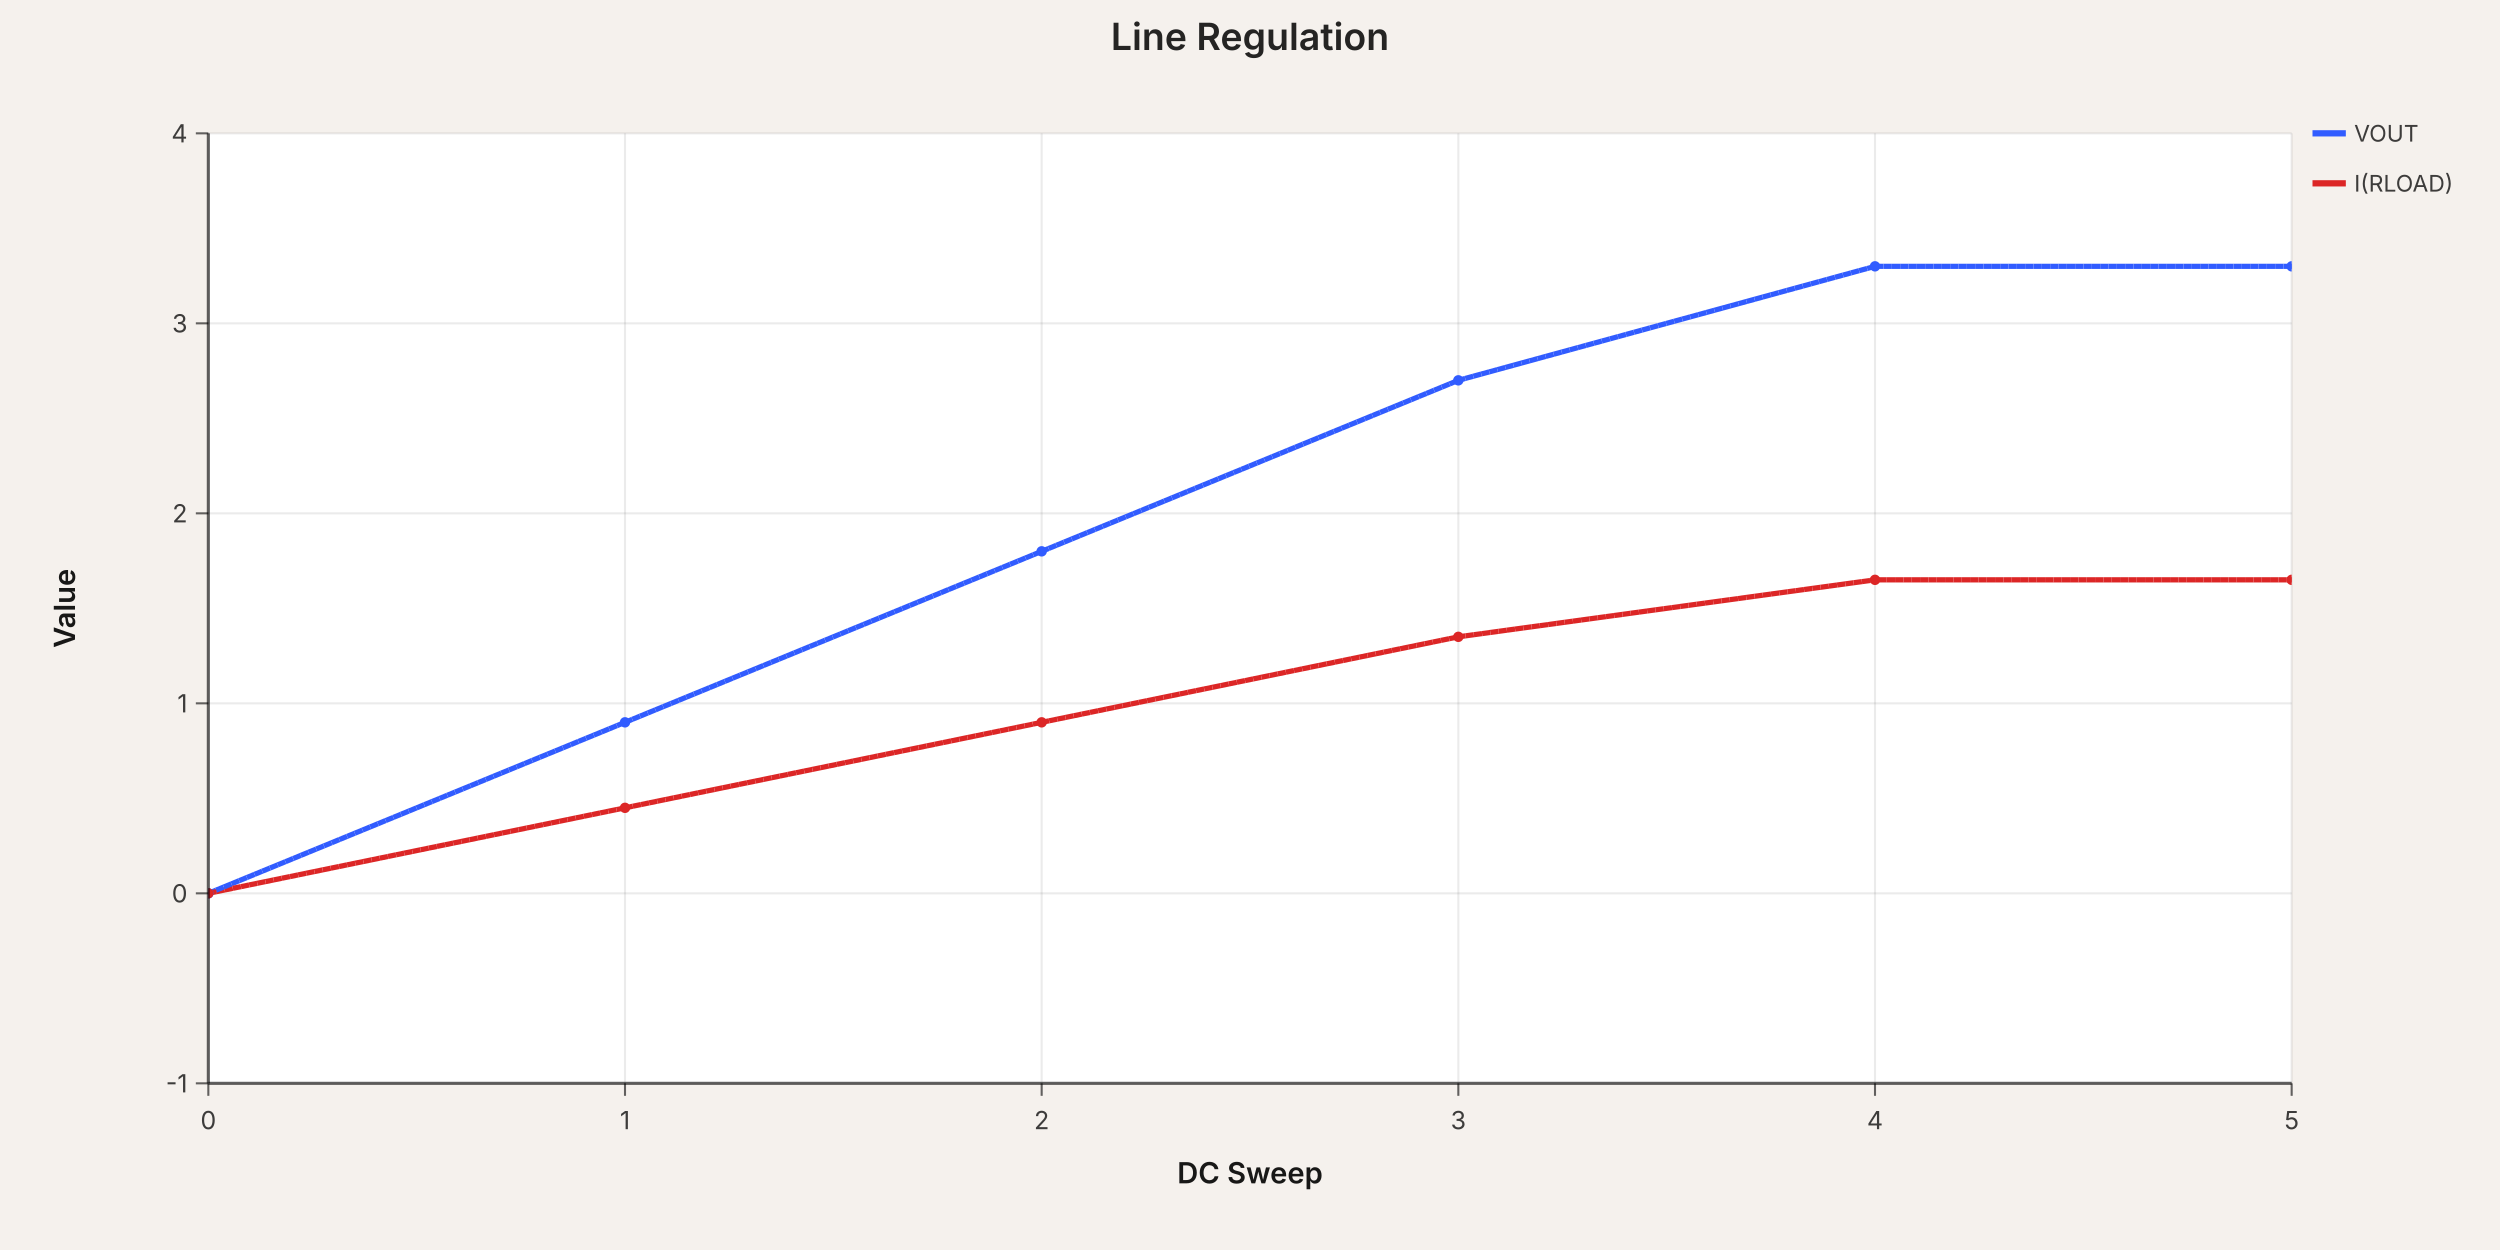
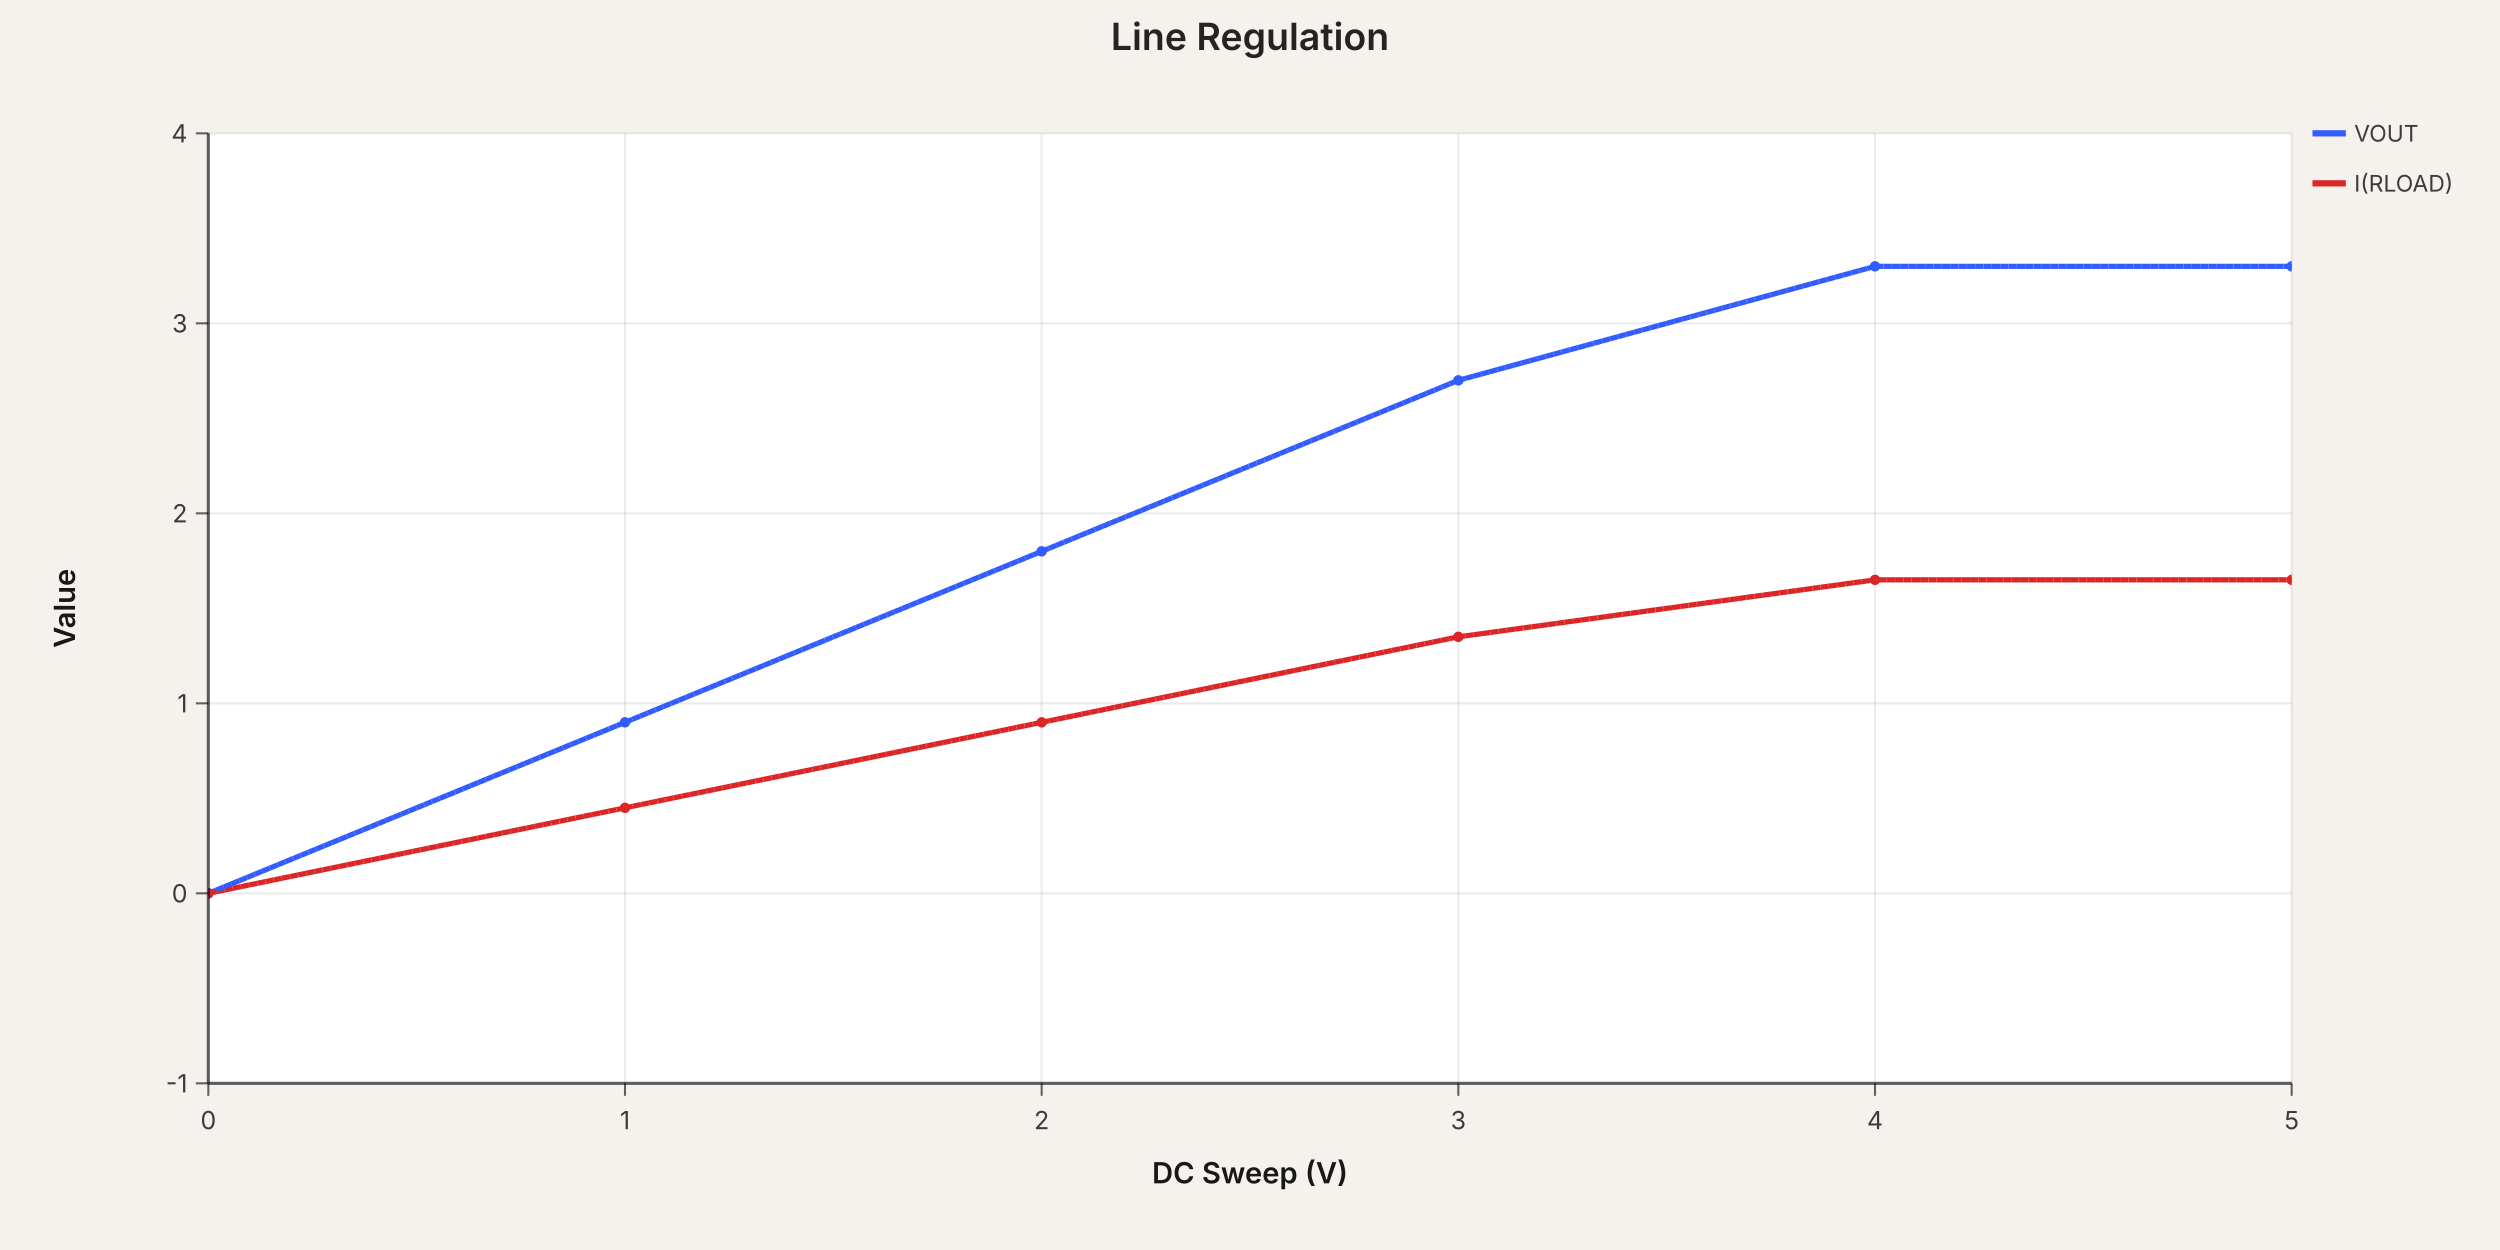
<svg xmlns="http://www.w3.org/2000/svg" width="1200" height="600" style="background-color: rgb(245, 241, 237)" viewBox="0 0 1200 600" data-simulation-experiment-id="simulation_experiment_dc_sweep" data-simulation-experiment-name="Line Regulation">
  <style>
:root { color-scheme: light; }
svg { font-family: 'Inter', 'Helvetica Neue', Arial, sans-serif; }
.background { fill: rgb(245, 241, 237); }
.plot-background { fill: #ffffff; }
.grid-line { stroke: rgba(0, 0, 0, 0.08); stroke-width: 1; }
.axis { stroke: rgba(0, 0, 0, 0.6); stroke-width: 1.5; }
.axis-tick { stroke: rgba(0, 0, 0, 0.6); stroke-width: 1; }
.axis-label { fill: rgba(0, 0, 0, 0.75); font-size: 12px; }
.axis-title { fill: rgba(0, 0, 0, 0.9); font-size: 14px; font-weight: 600; }
.legend-label { fill: rgba(0, 0, 0, 0.75); font-size: 11px; }
.legend-line { stroke-width: 3; }
.scope-channel-card { fill: #ffffff; stroke: rgba(0, 0, 0, 0.22); stroke-width: 1; }
.scope-channel-header-text { fill: #ffffff; font-size: 14px; font-weight: 700; }
.scope-channel-detail { fill: rgba(0, 0, 0, 0.42); font-size: 14px; }
.simulation-line { fill: none; stroke-width: 2.5; }
.simulation-point { stroke-width: 0; }
.chart-title { fill: rgba(0, 0, 0, 0.85); font-size: 18px; font-weight: 600; }
</style>
  <rect class="background" x="0" y="0" width="1200" height="600" />
  <defs>
    <clipPath id="simulation-graph-simulation_experiment_dc_sweep">
      <rect x="100" y="64" width="1000" height="456" />
    </clipPath>
  </defs>
  <rect class="plot-background" x="100" y="64" width="1000" height="456" />
  <g class="grid">
    <line class="grid-line grid-line-x" x1="100" y1="64" x2="100" y2="520" />
    <line class="grid-line grid-line-x" x1="300" y1="64" x2="300" y2="520" />
    <line class="grid-line grid-line-x" x1="500" y1="64" x2="500" y2="520" />
    <line class="grid-line grid-line-x" x1="700" y1="64" x2="700" y2="520" />
    <line class="grid-line grid-line-x" x1="900" y1="64" x2="900" y2="520" />
    <line class="grid-line grid-line-x" x1="1100" y1="64" x2="1100" y2="520" />
    <line class="grid-line grid-line-y" x1="100" y1="520" x2="1100" y2="520" />
    <line class="grid-line grid-line-y" x1="100" y1="428.8" x2="1100" y2="428.8" />
    <line class="grid-line grid-line-y" x1="100" y1="337.6" x2="1100" y2="337.6" />
    <line class="grid-line grid-line-y" x1="100" y1="246.4" x2="1100" y2="246.4" />
    <line class="grid-line grid-line-y" x1="100" y1="155.2" x2="1100" y2="155.2" />
    <line class="grid-line grid-line-y" x1="100" y1="64" x2="1100" y2="64" />
  </g>
  <g class="data-series">
    <path class="simulation-line" d="M 100 428.8 L 300 346.72 L 500 264.64 L 700 182.56 L 900 127.84 L 1100 127.84" stroke="#315cff" clip-path="url(#simulation-graph-simulation_experiment_dc_sweep)" data-simulation-transient-voltage-graph-id="dc_sweep_vout" stroke-dasharray="4 8" stroke-dashoffset="0" />
    <path class="simulation-line" d="M 100 428.8 L 300 387.76 L 500 346.72 L 700 305.68 L 900 278.32 L 1100 278.32" stroke="#dc2626" clip-path="url(#simulation-graph-simulation_experiment_dc_sweep)" data-simulation-transient-current-graph-id="dc_sweep_load_current" stroke-dasharray="4 8" stroke-dashoffset="4" />
    <path class="simulation-line" d="M 100 428.8 L 300 346.72 L 500 264.64 L 700 182.56 L 900 127.84 L 1100 127.84" stroke="#315cff" clip-path="url(#simulation-graph-simulation_experiment_dc_sweep)" data-simulation-transient-voltage-graph-id="dc_sweep_vout" stroke-dasharray="4 8" stroke-dashoffset="4" />
    <path class="simulation-line" d="M 100 428.8 L 300 387.76 L 500 346.72 L 700 305.68 L 900 278.32 L 1100 278.32" stroke="#dc2626" clip-path="url(#simulation-graph-simulation_experiment_dc_sweep)" data-simulation-transient-current-graph-id="dc_sweep_load_current" stroke-dasharray="4 8" stroke-dashoffset="8" />
    <path class="simulation-line" d="M 100 428.8 L 300 346.72 L 500 264.64 L 700 182.56 L 900 127.84 L 1100 127.84" stroke="#315cff" clip-path="url(#simulation-graph-simulation_experiment_dc_sweep)" data-simulation-transient-voltage-graph-id="dc_sweep_vout" stroke-dasharray="4 8" stroke-dashoffset="8" />
    <path class="simulation-line" d="M 100 428.8 L 300 387.76 L 500 346.72 L 700 305.68 L 900 278.32 L 1100 278.32" stroke="#dc2626" clip-path="url(#simulation-graph-simulation_experiment_dc_sweep)" data-simulation-transient-current-graph-id="dc_sweep_load_current" stroke-dasharray="4 8" stroke-dashoffset="0" />
    <circle class="simulation-point" cx="100" cy="428.8" r="2.5" fill="#315cff" clip-path="url(#simulation-graph-simulation_experiment_dc_sweep)" />
    <circle class="simulation-point" cx="300" cy="346.72" r="2.5" fill="#315cff" clip-path="url(#simulation-graph-simulation_experiment_dc_sweep)" />
    <circle class="simulation-point" cx="500" cy="264.64" r="2.5" fill="#315cff" clip-path="url(#simulation-graph-simulation_experiment_dc_sweep)" />
    <circle class="simulation-point" cx="700" cy="182.56" r="2.5" fill="#315cff" clip-path="url(#simulation-graph-simulation_experiment_dc_sweep)" />
    <circle class="simulation-point" cx="900" cy="127.84" r="2.5" fill="#315cff" clip-path="url(#simulation-graph-simulation_experiment_dc_sweep)" />
    <circle class="simulation-point" cx="1100" cy="127.84" r="2.5" fill="#315cff" clip-path="url(#simulation-graph-simulation_experiment_dc_sweep)" />
    <circle class="simulation-point" cx="100" cy="428.8" r="2.5" fill="#dc2626" clip-path="url(#simulation-graph-simulation_experiment_dc_sweep)" />
    <circle class="simulation-point" cx="300" cy="387.76" r="2.5" fill="#dc2626" clip-path="url(#simulation-graph-simulation_experiment_dc_sweep)" />
    <circle class="simulation-point" cx="500" cy="346.72" r="2.5" fill="#dc2626" clip-path="url(#simulation-graph-simulation_experiment_dc_sweep)" />
    <circle class="simulation-point" cx="700" cy="305.68" r="2.5" fill="#dc2626" clip-path="url(#simulation-graph-simulation_experiment_dc_sweep)" />
    <circle class="simulation-point" cx="900" cy="278.32" r="2.5" fill="#dc2626" clip-path="url(#simulation-graph-simulation_experiment_dc_sweep)" />
    <circle class="simulation-point" cx="1100" cy="278.32" r="2.5" fill="#dc2626" clip-path="url(#simulation-graph-simulation_experiment_dc_sweep)" />
  </g>
  <g class="axes">
    <line class="axis axis-x" x1="100" y1="520" x2="1100" y2="520" />
    <line class="axis axis-y" x1="100" y1="64" x2="100" y2="520" />
    <line class="axis-tick axis-tick-x" x1="100" y1="520" x2="100" y2="526" />
    <text class="axis-label axis-label-x" x="100" y="542" text-anchor="middle">0</text>
    <line class="axis-tick axis-tick-x" x1="300" y1="520" x2="300" y2="526" />
    <text class="axis-label axis-label-x" x="300" y="542" text-anchor="middle">1</text>
    <line class="axis-tick axis-tick-x" x1="500" y1="520" x2="500" y2="526" />
    <text class="axis-label axis-label-x" x="500" y="542" text-anchor="middle">2</text>
    <line class="axis-tick axis-tick-x" x1="700" y1="520" x2="700" y2="526" />
    <text class="axis-label axis-label-x" x="700" y="542" text-anchor="middle">3</text>
    <line class="axis-tick axis-tick-x" x1="900" y1="520" x2="900" y2="526" />
    <text class="axis-label axis-label-x" x="900" y="542" text-anchor="middle">4</text>
    <line class="axis-tick axis-tick-x" x1="1100" y1="520" x2="1100" y2="526" />
    <text class="axis-label axis-label-x" x="1100" y="542" text-anchor="middle">5</text>
    <line class="axis-tick axis-tick-y" x1="94" y1="520" x2="100" y2="520" />
    <text class="axis-label axis-label-y" x="90" y="520" text-anchor="end" dominant-baseline="middle">-1</text>
    <line class="axis-tick axis-tick-y" x1="94" y1="428.8" x2="100" y2="428.8" />
    <text class="axis-label axis-label-y" x="90" y="428.8" text-anchor="end" dominant-baseline="middle">0</text>
    <line class="axis-tick axis-tick-y" x1="94" y1="337.6" x2="100" y2="337.6" />
    <text class="axis-label axis-label-y" x="90" y="337.6" text-anchor="end" dominant-baseline="middle">1</text>
    <line class="axis-tick axis-tick-y" x1="94" y1="246.4" x2="100" y2="246.4" />
    <text class="axis-label axis-label-y" x="90" y="246.4" text-anchor="end" dominant-baseline="middle">2</text>
    <line class="axis-tick axis-tick-y" x1="94" y1="155.2" x2="100" y2="155.2" />
    <text class="axis-label axis-label-y" x="90" y="155.2" text-anchor="end" dominant-baseline="middle">3</text>
    <line class="axis-tick axis-tick-y" x1="94" y1="64" x2="100" y2="64" />
    <text class="axis-label axis-label-y" x="90" y="64" text-anchor="end" dominant-baseline="middle">4</text>
    <text class="axis-title axis-title-y" x="36" y="292" transform="rotate(-90 36 292)" text-anchor="middle">Value</text>
-     <text class="axis-title axis-title-x" x="600" y="568" text-anchor="middle">DC Sweep</text>
+     <text class="axis-title axis-title-x" x="600" y="568" text-anchor="middle">DC Sweep (V)</text>
  </g>
  <g class="legend">
    <g class="legend-item" transform="translate(1110 64)">
      <line class="legend-line" x1="0" y1="0" x2="16" y2="0" stroke="#315cff" />
      <text class="legend-label" x="20" y="0" dominant-baseline="middle">
        <tspan x="20" dy="0">VOUT</tspan>
      </text>
    </g>
    <g class="legend-item" transform="translate(1110 88)">
      <line class="legend-line" x1="0" y1="0" x2="16" y2="0" stroke="#dc2626" />
      <text class="legend-label" x="20" y="0" dominant-baseline="middle">
        <tspan x="20" dy="0">I(RLOAD)</tspan>
      </text>
    </g>
  </g>
  <text class="chart-title" x="600" y="24" text-anchor="middle">Line Regulation</text>
</svg>
